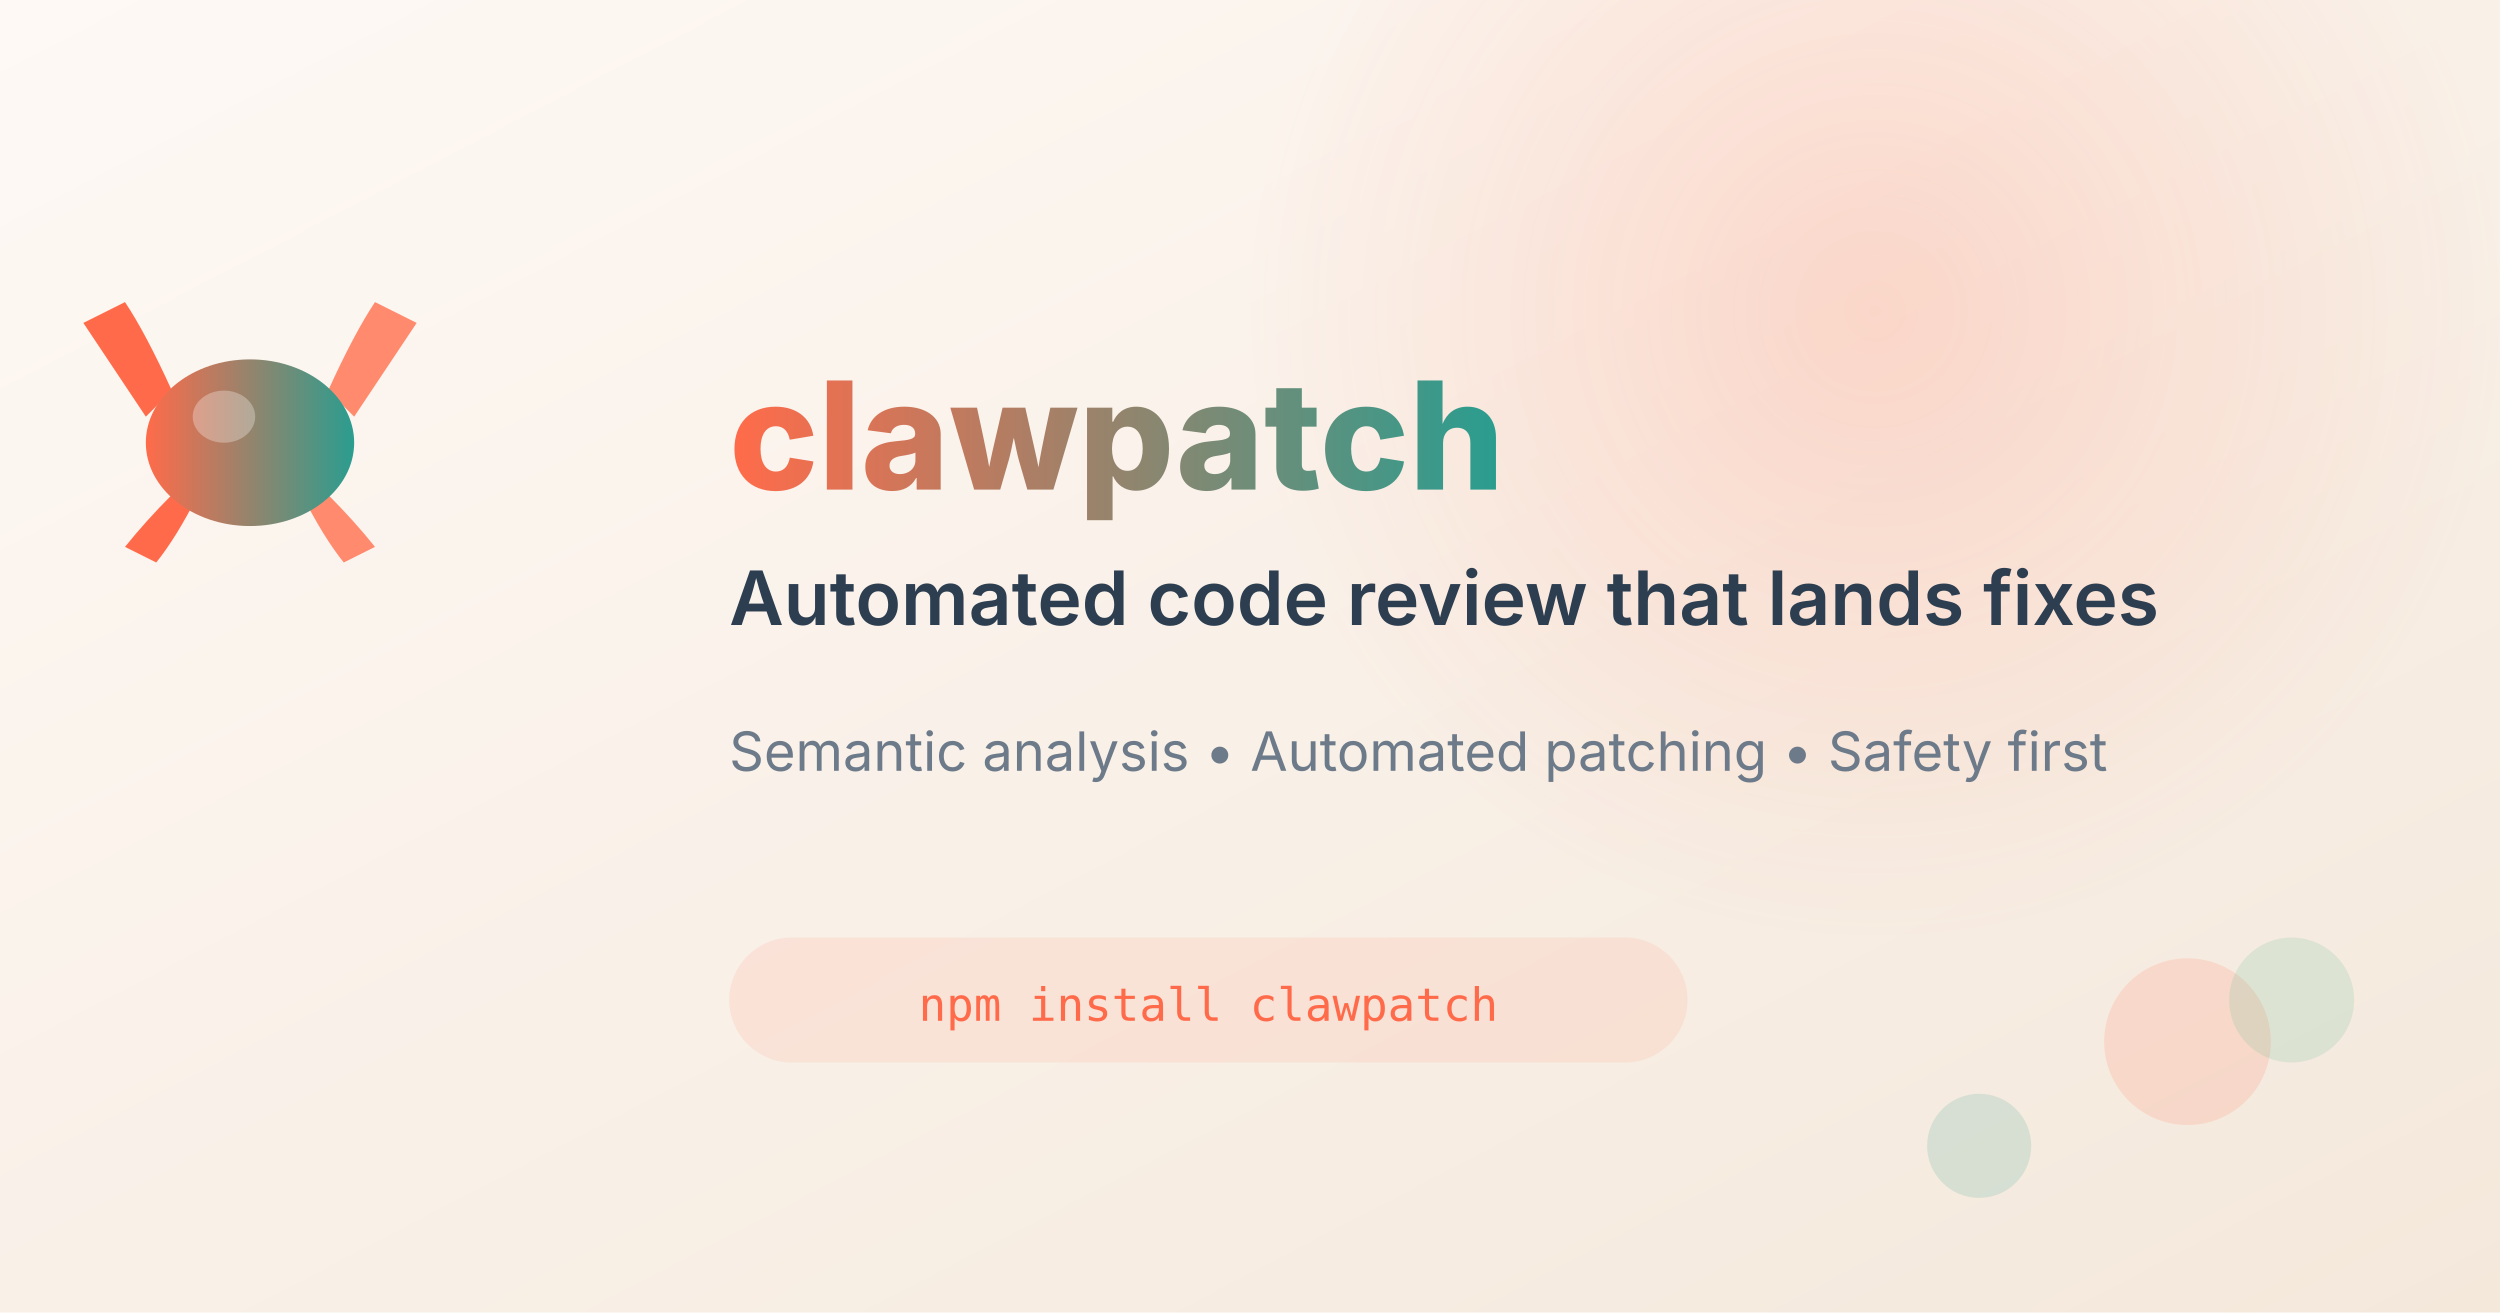
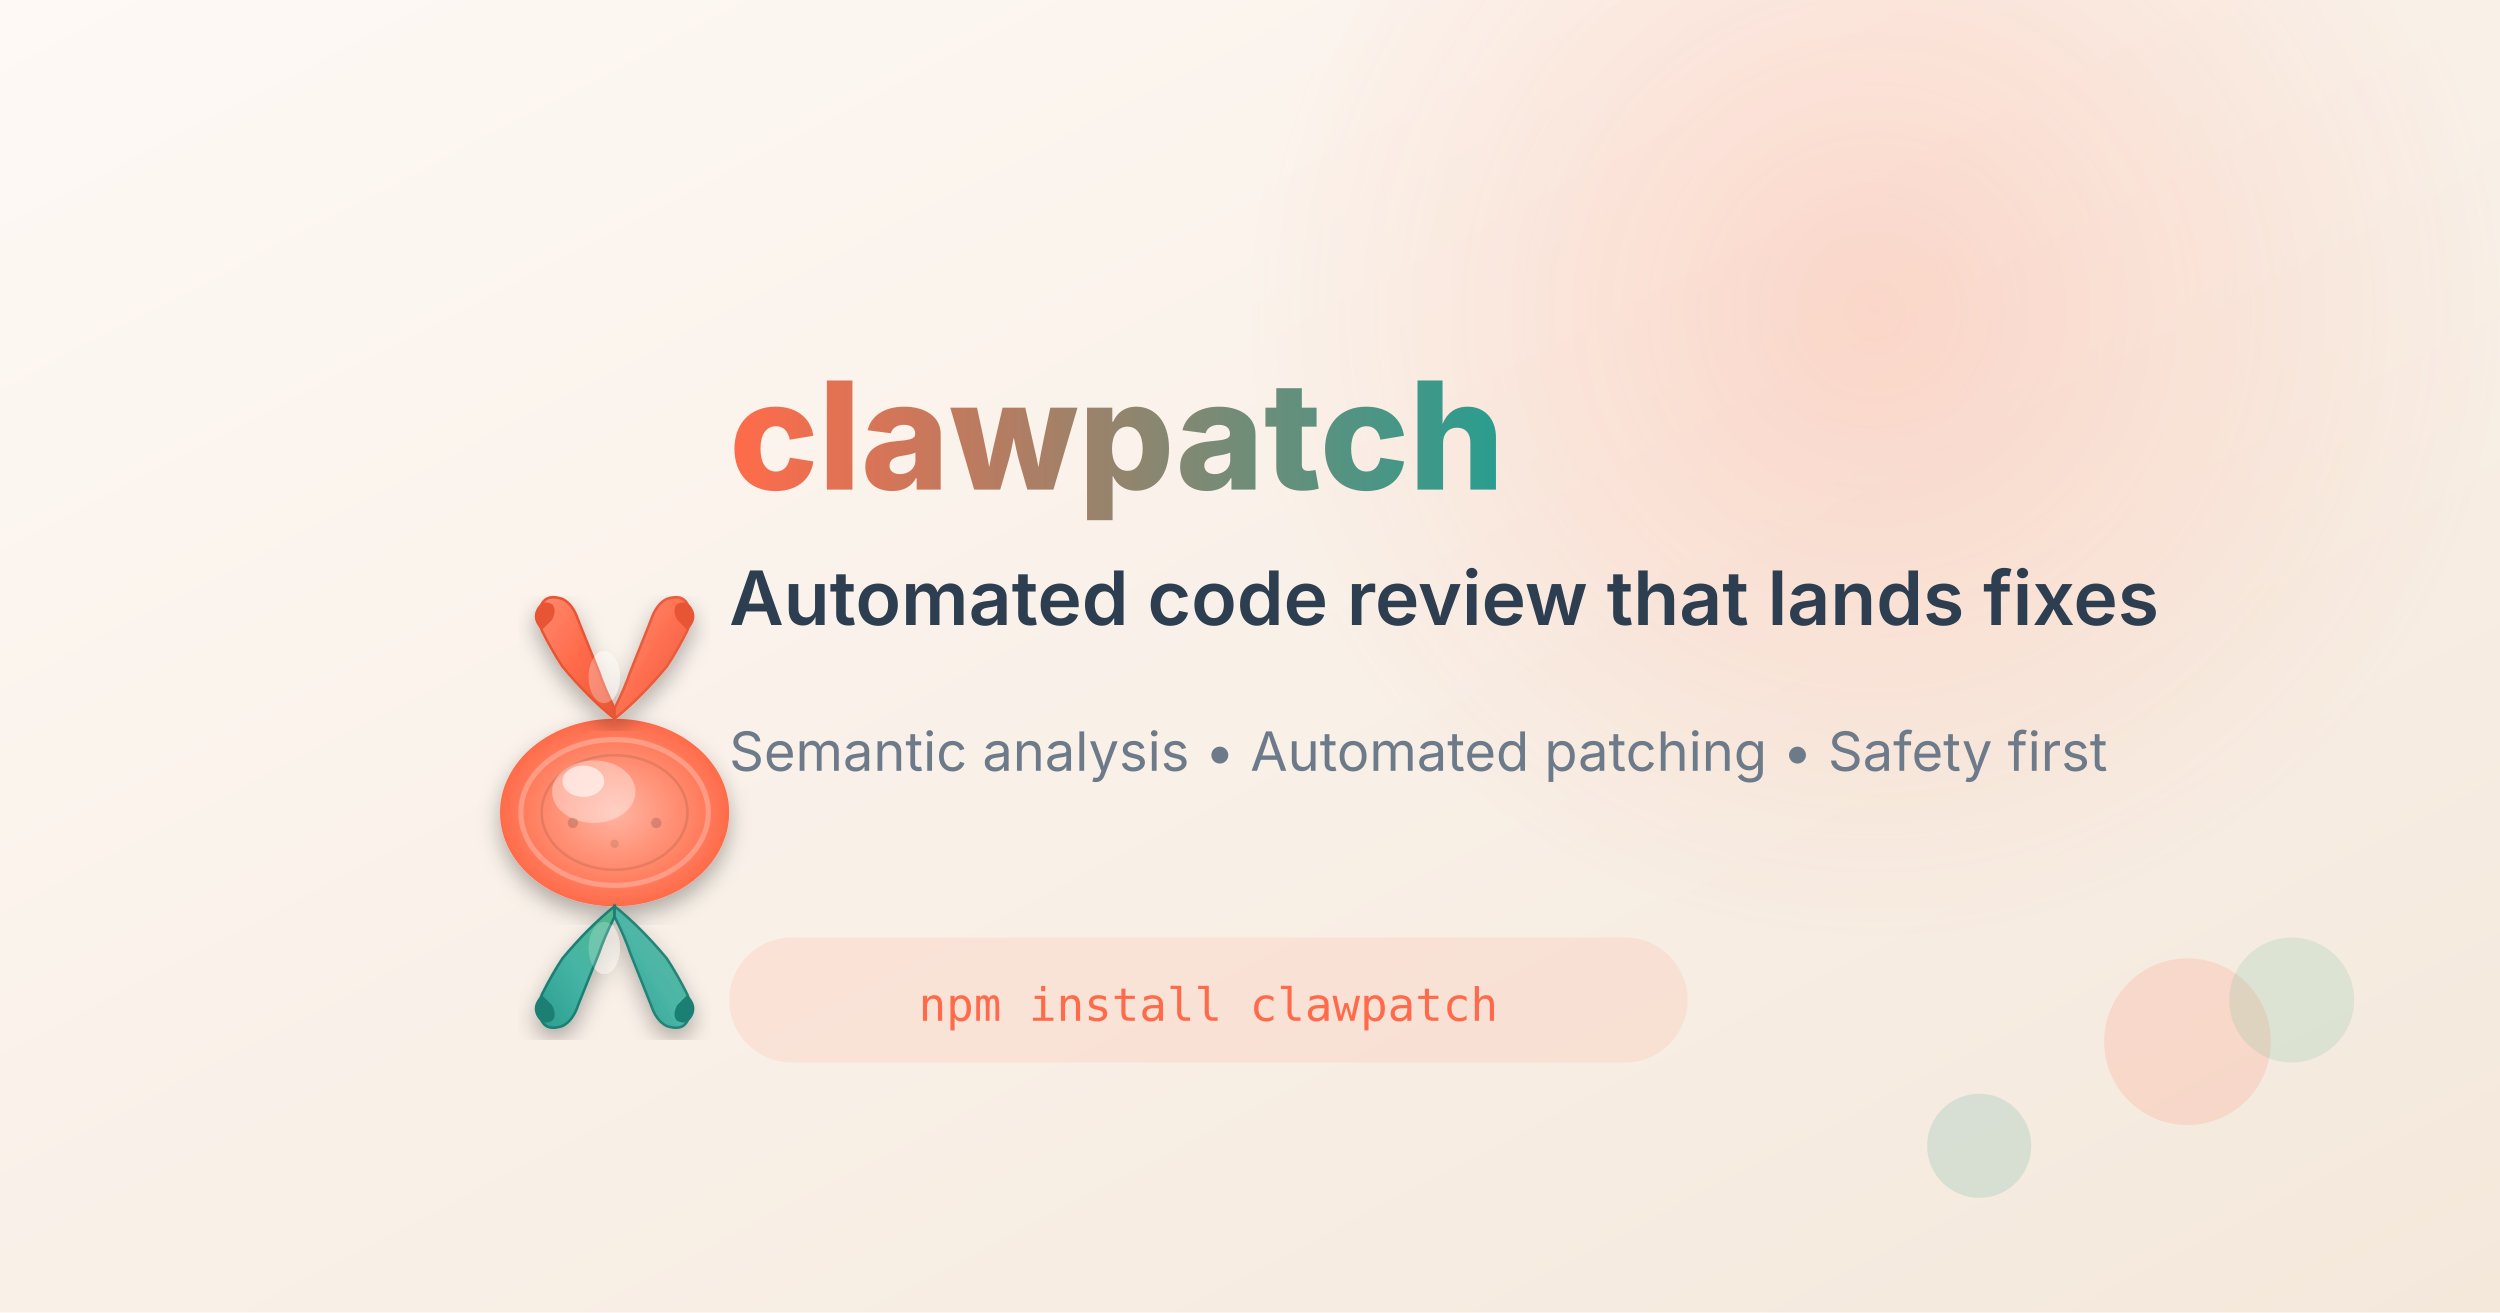
<svg xmlns="http://www.w3.org/2000/svg" viewBox="0 0 1200 630" role="img">
  <defs>
    <linearGradient id="bg" x1="0%" y1="0%" x2="100%" y2="100%">
      <stop offset="0%" style="stop-color:#fef9f5;stop-opacity:1" />
      <stop offset="100%" style="stop-color:#f4e8db;stop-opacity:1" />
    </linearGradient>
    <linearGradient id="textGrad" x1="0%" y1="0%" x2="100%" y2="0%">
      <stop offset="0%" style="stop-color:#ff6b4a;stop-opacity:1" />
      <stop offset="100%" style="stop-color:#2a9d8f;stop-opacity:1" />
    </linearGradient>
    <radialGradient id="glow" cx="50%" cy="50%">
      <stop offset="0%" style="stop-color:#ff6b4a;stop-opacity:0.2" />
      <stop offset="100%" style="stop-color:#ff6b4a;stop-opacity:0" />
    </radialGradient>
+     <linearGradient id="clawGradTop" x1="0%" y1="0%" x2="100%" y2="100%">
+       <stop offset="0%" style="stop-color:#ff8a6d;stop-opacity:1" />
+       <stop offset="50%" style="stop-color:#ff6b4a;stop-opacity:1" />
+       <stop offset="100%" style="stop-color:#e85535;stop-opacity:1" />
+     </linearGradient>
+     <linearGradient id="clawGradBottom" x1="0%" y1="100%" x2="100%" y2="0%">
+       <stop offset="0%" style="stop-color:#2a9d8f;stop-opacity:1" />
+       <stop offset="50%" style="stop-color:#46b5a6;stop-opacity:1" />
+       <stop offset="100%" style="stop-color:#52b788;stop-opacity:1" />
+     </linearGradient>
+     <radialGradient id="jointGrad" cx="50%" cy="50%">
+       <stop offset="0%" style="stop-color:#ffb4a2;stop-opacity:1" />
+       <stop offset="60%" style="stop-color:#ff8a6d;stop-opacity:1" />
+       <stop offset="100%" style="stop-color:#ff6b4a;stop-opacity:1" />
+     </radialGradient>
+     <filter id="clawShadow">
+       <feDropShadow dx="0" dy="2" stdDeviation="2" flood-opacity="0.3" />
+     </filter>
  </defs>
  <rect width="1200" height="630" fill="url(#bg)" />
  <circle cx="900" cy="150" r="300" fill="url(#glow)" />
-   <g transform="translate(120, 200)">
-     <g transform="scale(2.5)">
-       <path d="M-20 0 Q-28 -12, -32 -18 L-24 -22 Q-20 -16, -15 -5 Z" fill="#ff6b4a" />
-       <path d="M-15 15 Q-20 20, -24 25 L-18 28 Q-14 23, -10 15 Z" fill="#ff6b4a" />
-       <path d="M20 0 Q28 -12, 32 -18 L24 -22 Q20 -16, 15 -5 Z" fill="#ff8a6d" />
-       <path d="M15 15 Q20 20, 24 25 L18 28 Q14 23, 10 15 Z" fill="#ff8a6d" />
-       <ellipse cx="0" cy="5" rx="20" ry="16" fill="url(#textGrad)" />
-       <ellipse cx="-5" cy="0" rx="6" ry="5" fill="rgba(255,255,255,0.3)" />
+   <g transform="translate(170, 265) scale(2.5)">
+     <ellipse cx="50" cy="50" rx="22" ry="18" fill="url(#jointGrad)" filter="url(#clawShadow)" />
+     <g filter="url(#clawShadow)">
+       <path d="M 50 32 Q 45 28, 40 22 Q 38 19, 36 15 Q 35 12, 36 10 Q 37 8, 40 9 Q 42 10, 43 13 Q 45 18, 47 23 Q 48 26, 50 30 Z" fill="url(#clawGradTop)" stroke="#e85535" stroke-width="0.5" />
+       <path d="M 50 32 Q 55 28, 60 22 Q 62 19, 64 15 Q 65 12, 64 10 Q 63 8, 60 9 Q 58 10, 57 13 Q 55 18, 53 23 Q 52 26, 50 30 Z" fill="url(#clawGradTop)" stroke="#e85535" stroke-width="0.5" opacity="0.95" />
+       <path d="M 36 15 Q 34 13, 35 11 Q 36 9, 38 10 Q 39 11, 38 13 Z" fill="#e85535" />
+       <path d="M 64 15 Q 66 13, 65 11 Q 64 9, 62 10 Q 61 11, 62 13 Z" fill="#e85535" />
+       <ellipse cx="48" cy="24" rx="3" ry="5" fill="rgba(255,255,255,0.35)" opacity="0.8" />
    </g>
+     <g filter="url(#clawShadow)">
+       <path d="M 50 68 Q 45 72, 40 78 Q 38 81, 36 85 Q 35 88, 36 90 Q 37 92, 40 91 Q 42 90, 43 87 Q 45 82, 47 77 Q 48 74, 50 70 Z" fill="url(#clawGradBottom)" stroke="#1a7f73" stroke-width="0.5" />
+       <path d="M 50 68 Q 55 72, 60 78 Q 62 81, 64 85 Q 65 88, 64 90 Q 63 92, 60 91 Q 58 90, 57 87 Q 55 82, 53 77 Q 52 74, 50 70 Z" fill="url(#clawGradBottom)" stroke="#1a7f73" stroke-width="0.5" opacity="0.95" />
+       <path d="M 36 85 Q 34 87, 35 89 Q 36 91, 38 90 Q 39 89, 38 87 Z" fill="#1a7f73" />
+       <path d="M 64 85 Q 66 87, 65 89 Q 64 91, 62 90 Q 61 89, 62 87 Z" fill="#1a7f73" />
+       <ellipse cx="48" cy="76" rx="3" ry="5" fill="rgba(255,255,255,0.25)" opacity="0.8" />
+     </g>
+     <ellipse cx="50" cy="50" rx="18" ry="14" fill="none" stroke="rgba(255,255,255,0.25)" stroke-width="1" />
+     <ellipse cx="50" cy="50" rx="14" ry="11" fill="none" stroke="rgba(0,0,0,0.1)" stroke-width="0.5" />
+     <ellipse cx="46" cy="46" rx="8" ry="6" fill="rgba(255,255,255,0.4)" opacity="0.9" />
+     <ellipse cx="44" cy="44" rx="4" ry="3" fill="rgba(255,255,255,0.6)" />
+     <circle cx="42" cy="52" r="1" fill="rgba(0,0,0,0.15)" />
+     <circle cx="58" cy="52" r="1" fill="rgba(0,0,0,0.15)" />
+     <circle cx="50" cy="56" r="0.8" fill="rgba(0,0,0,0.1)" />
  </g>
  <text x="350" y="235" font-family="Inter, sans-serif" font-size="72" font-weight="800" fill="url(#textGrad)">
    clawpatch
  </text>
  <text x="350" y="300" font-family="Inter, sans-serif" font-size="36" font-weight="600" fill="#2c3e50">
    Automated code review that lands fixes
  </text>
  <text x="350" y="370" font-family="Inter, sans-serif" font-size="26" fill="#6c7a89">
    Semantic analysis • Automated patching • Safety first
  </text>
  <g transform="translate(350, 450)">
    <rect width="460" height="60" rx="30" fill="#ff6b4a" opacity="0.1" />
    <text x="230" y="40" font-family="JetBrains Mono, monospace" font-size="22" font-weight="500" fill="#ff6b4a" text-anchor="middle">
      npm install clawpatch
    </text>
  </g>
  <circle cx="1050" cy="500" r="40" fill="#ff6b4a" opacity="0.15" />
  <circle cx="950" cy="550" r="25" fill="#2a9d8f" opacity="0.15" />
  <circle cx="1100" cy="480" r="30" fill="#52b788" opacity="0.15" />
</svg>
